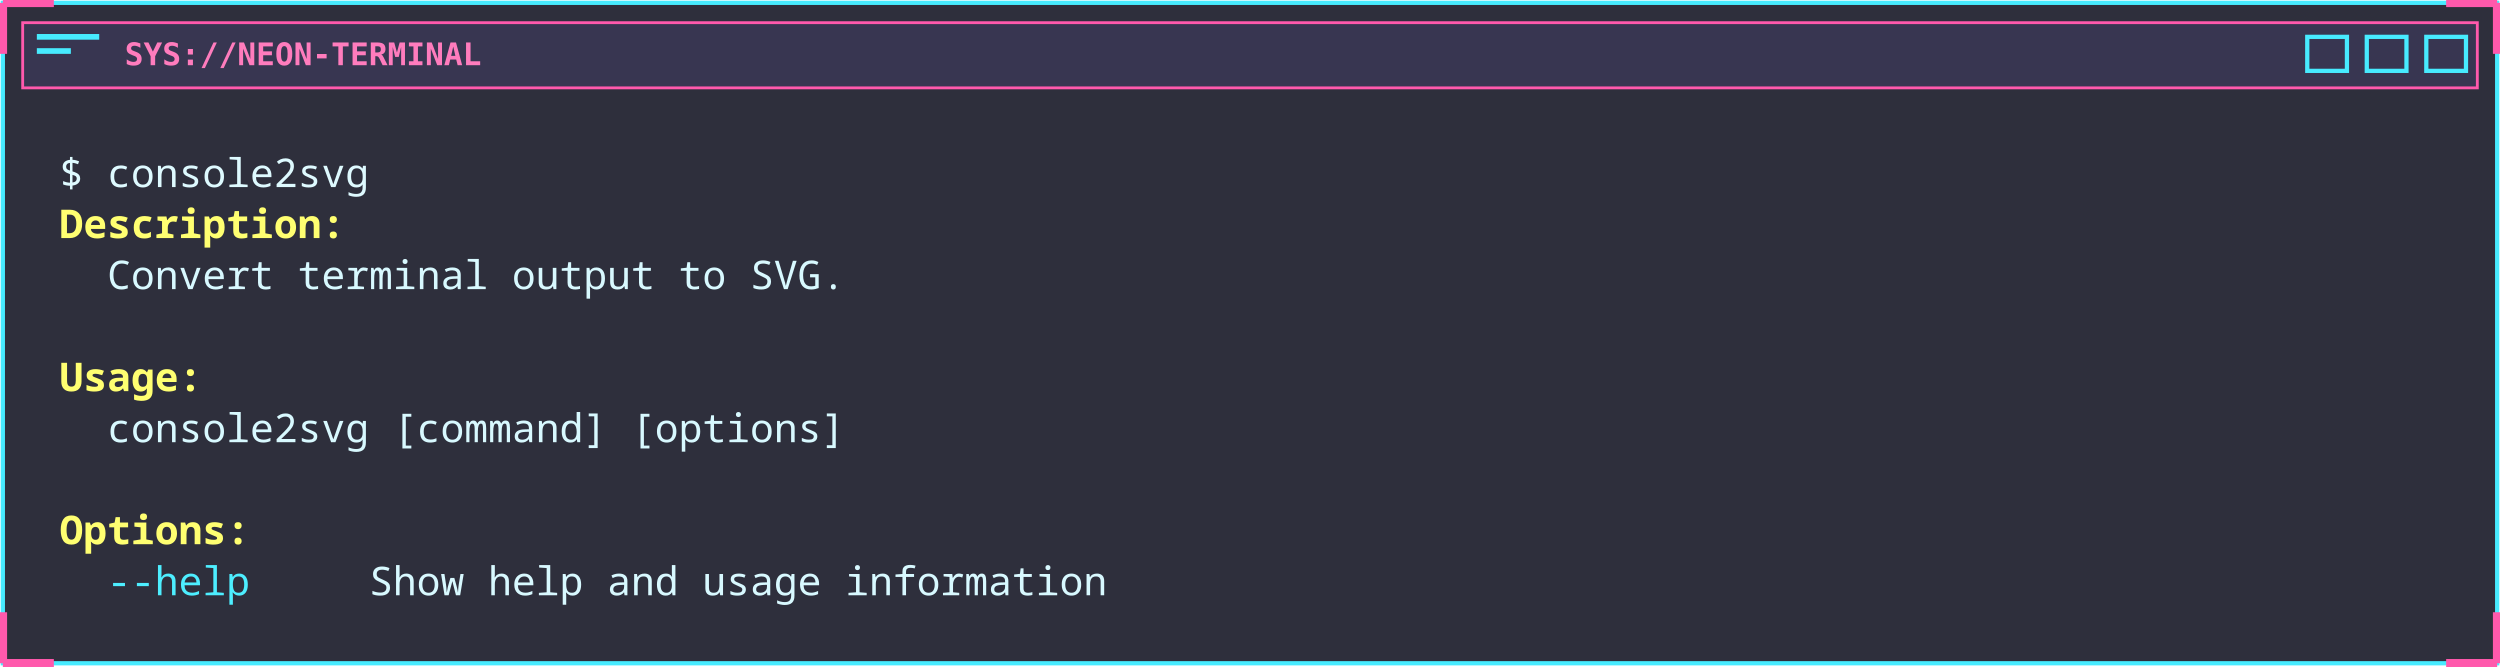
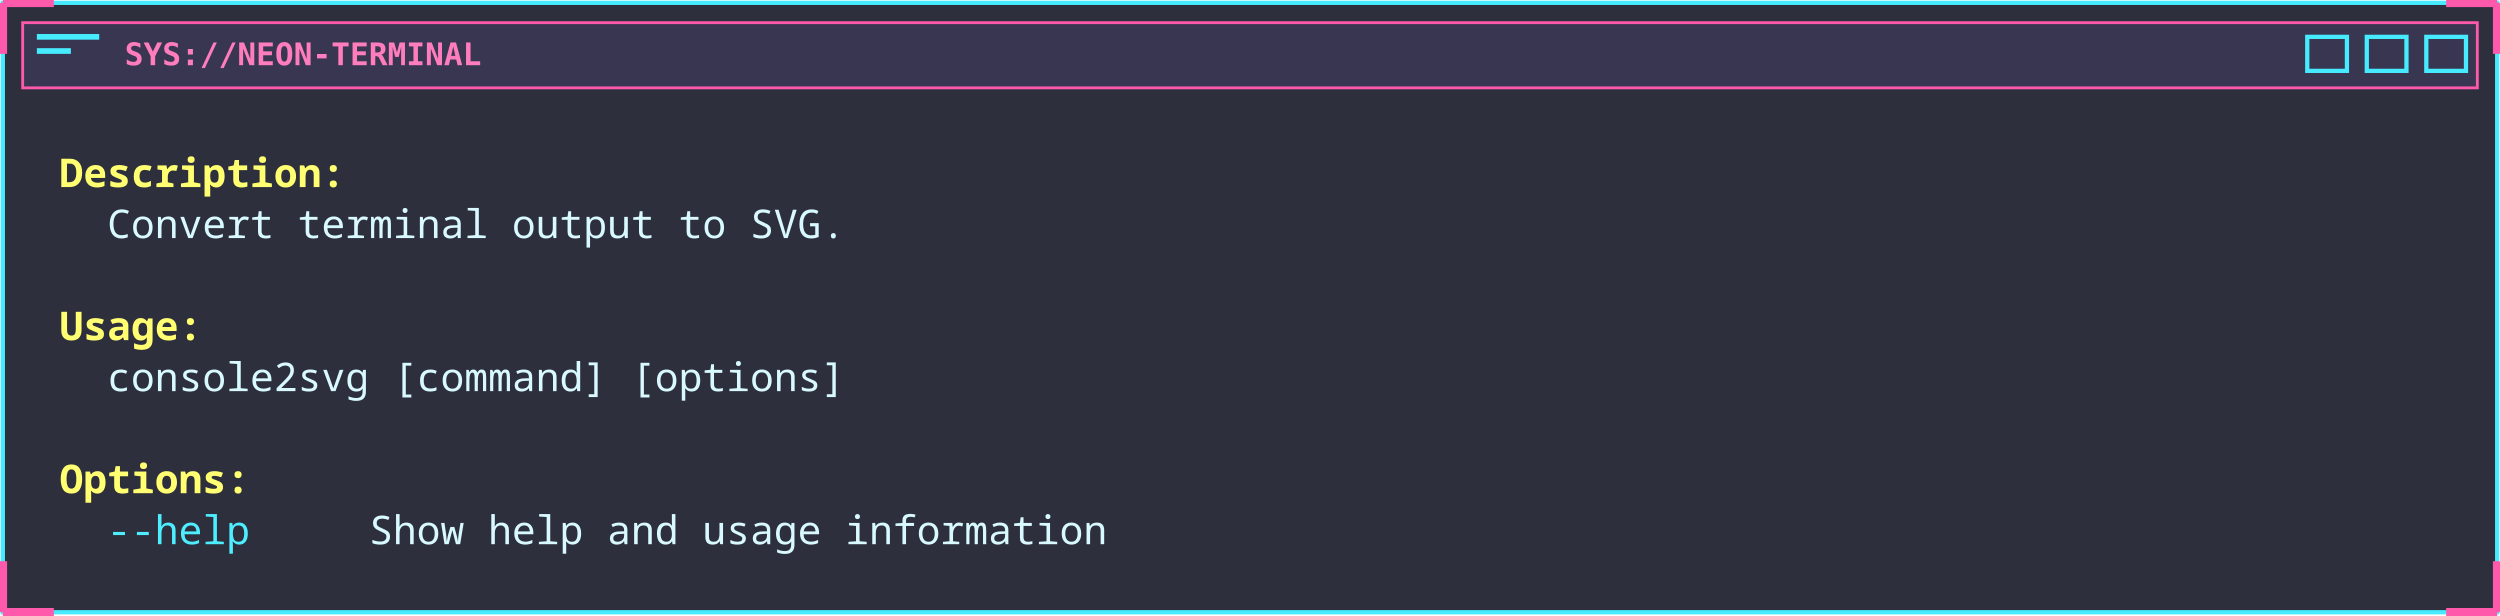
- <svg xmlns="http://www.w3.org/2000/svg" width="882" height="235" viewBox="0 0 882 235" role="img" aria-label="console2svg output">
+ <svg xmlns="http://www.w3.org/2000/svg" width="882" height="217" viewBox="0 0 882 217" role="img" aria-label="console2svg output">
  <style>
.c2.c { font-family: "JetBrains Mono","Cascadia Mono","Segoe UI Mono","Noto Sans Mono","SFMono-Regular",Menlo,Consolas,"DejaVu Sans Mono","Liberation Mono",monospace; font-size: 14px; }
.c2 text { dominant-baseline: alphabetic; }
.c2 .q { shape-rendering: crispEdges; }
.c2 .w { white-space: pre; }
- .c2 .aa{fill:#d8f9ff}
- .c2 .ab{fill:#FFFF71;font-weight:bold}
+ .c2 .aa{fill:#FFFF71;font-weight:bold}
+ .c2 .ab{fill:#d8f9ff}
.c2 .ac{fill:#4deeff}
</style>
  <defs>
    <pattern id="c2-redacted-stripe" patternUnits="userSpaceOnUse" width="8" height="8">
      <path d="M0 0h8v8H0z" fill="#090b1a" />
      <path d="M-2,2 L2,-2 M0,8 L8,0 M6,10 L10,6" stroke="#d8f9ff" stroke-width="2" opacity="0.3" />
    </pattern>
  </defs>
  <g opacity="0.85">
-     <rect x="1" y="1" width="880" height="233" fill="#090b1a" stroke="#27e8ff" stroke-width="1.5" />
+     <rect x="1" y="1" width="880" height="215" fill="#090b1a" stroke="#27e8ff" stroke-width="1.5" />
    <path d="M 8,8 H 874 V 31 H 8 Z" fill="#151333" stroke="#ff3c9e" stroke-width="1" />
    <path d="M 13,13 h 22 M 13,18 h 12" stroke="#27e8ff" stroke-width="2" />
    <text x="44" y="23" fill="#ff65b1" font-family="monospace" font-size="11" font-weight="bold">SYS://NEON-TERMINAL</text>
    <path d="M 814,13 h 14 v 12 h -14 Z M 835,13 h 14 v 12 h -14 Z M 856,13 h 14 v 12 h -14 Z" fill="none" stroke="#27e8ff" stroke-width="1.5" />
-     <path d="M 1,1 h 18 M 1,1 v 18 M 881,1 h -18 M 881,1 v 18 M 1,234 h 18 M 1,234 v -18 M 881,234 h -18 M 881,234 v -18" stroke="#ff3c9e" stroke-width="3" />
-     <rect x="10" y="41" width="862" height="184" fill="#090b1a" />
-     <g class="c2 c">
-       <rect x="21" y="52" width="840" height="18" fill="#090b1a" />
-       <text class="aa" x="21" y="66">$ console2svg</text>
-     </g>
-     <g class="c2 c" transform="translate(21 70)">
+     <path d="M 1,1 h 18 M 1,1 v 18 M 881,1 h -18 M 881,1 v 18 M 1,216 h 18 M 1,216 v -18 M 881,216 h -18 M 881,216 v -18" stroke="#ff3c9e" stroke-width="3" />
+     <rect x="10" y="41" width="862" height="166" fill="#090b1a" />
+     <g class="c2 c" transform="translate(21 52)">
      <rect width="840" height="144" fill="#090b1a" />
    </g>
  </g>
-   <g class="c2 c" transform="translate(21 70)">
-     <text class="ab" y="14" textLength="100.8">Description:</text>
-     <text class="aa w" x="16.8" y="32" textLength="260.4">Convert terminal output to SVG.</text>
-     <text class="ab" y="68" textLength="50.4">Usage:</text>
-     <text class="aa w" x="16.8" y="86" textLength="260.4">console2svg [command] [options]</text>
-     <text class="ab" y="122" textLength="67.2">Options:</text>
+   <g class="c2 c" transform="translate(21 52)">
+     <text class="aa" y="14" textLength="100.8">Description:</text>
+     <text class="ab w" x="16.8" y="32" textLength="260.4">Convert terminal output to SVG.</text>
+     <text class="aa" y="68" textLength="50.4">Usage:</text>
+     <text class="ab w" x="16.8" y="86" textLength="260.4">console2svg [command] [options]</text>
+     <text class="aa" y="122" textLength="67.2">Options:</text>
    <text class="ac" x="16.8" y="140" textLength="50.4">--help</text>
-     <text class="aa w" x="109.2" y="140" textLength="260.4">Show help and usage information</text>
+     <text class="ab w" x="109.2" y="140" textLength="260.4">Show help and usage information</text>
  </g>
</svg>
